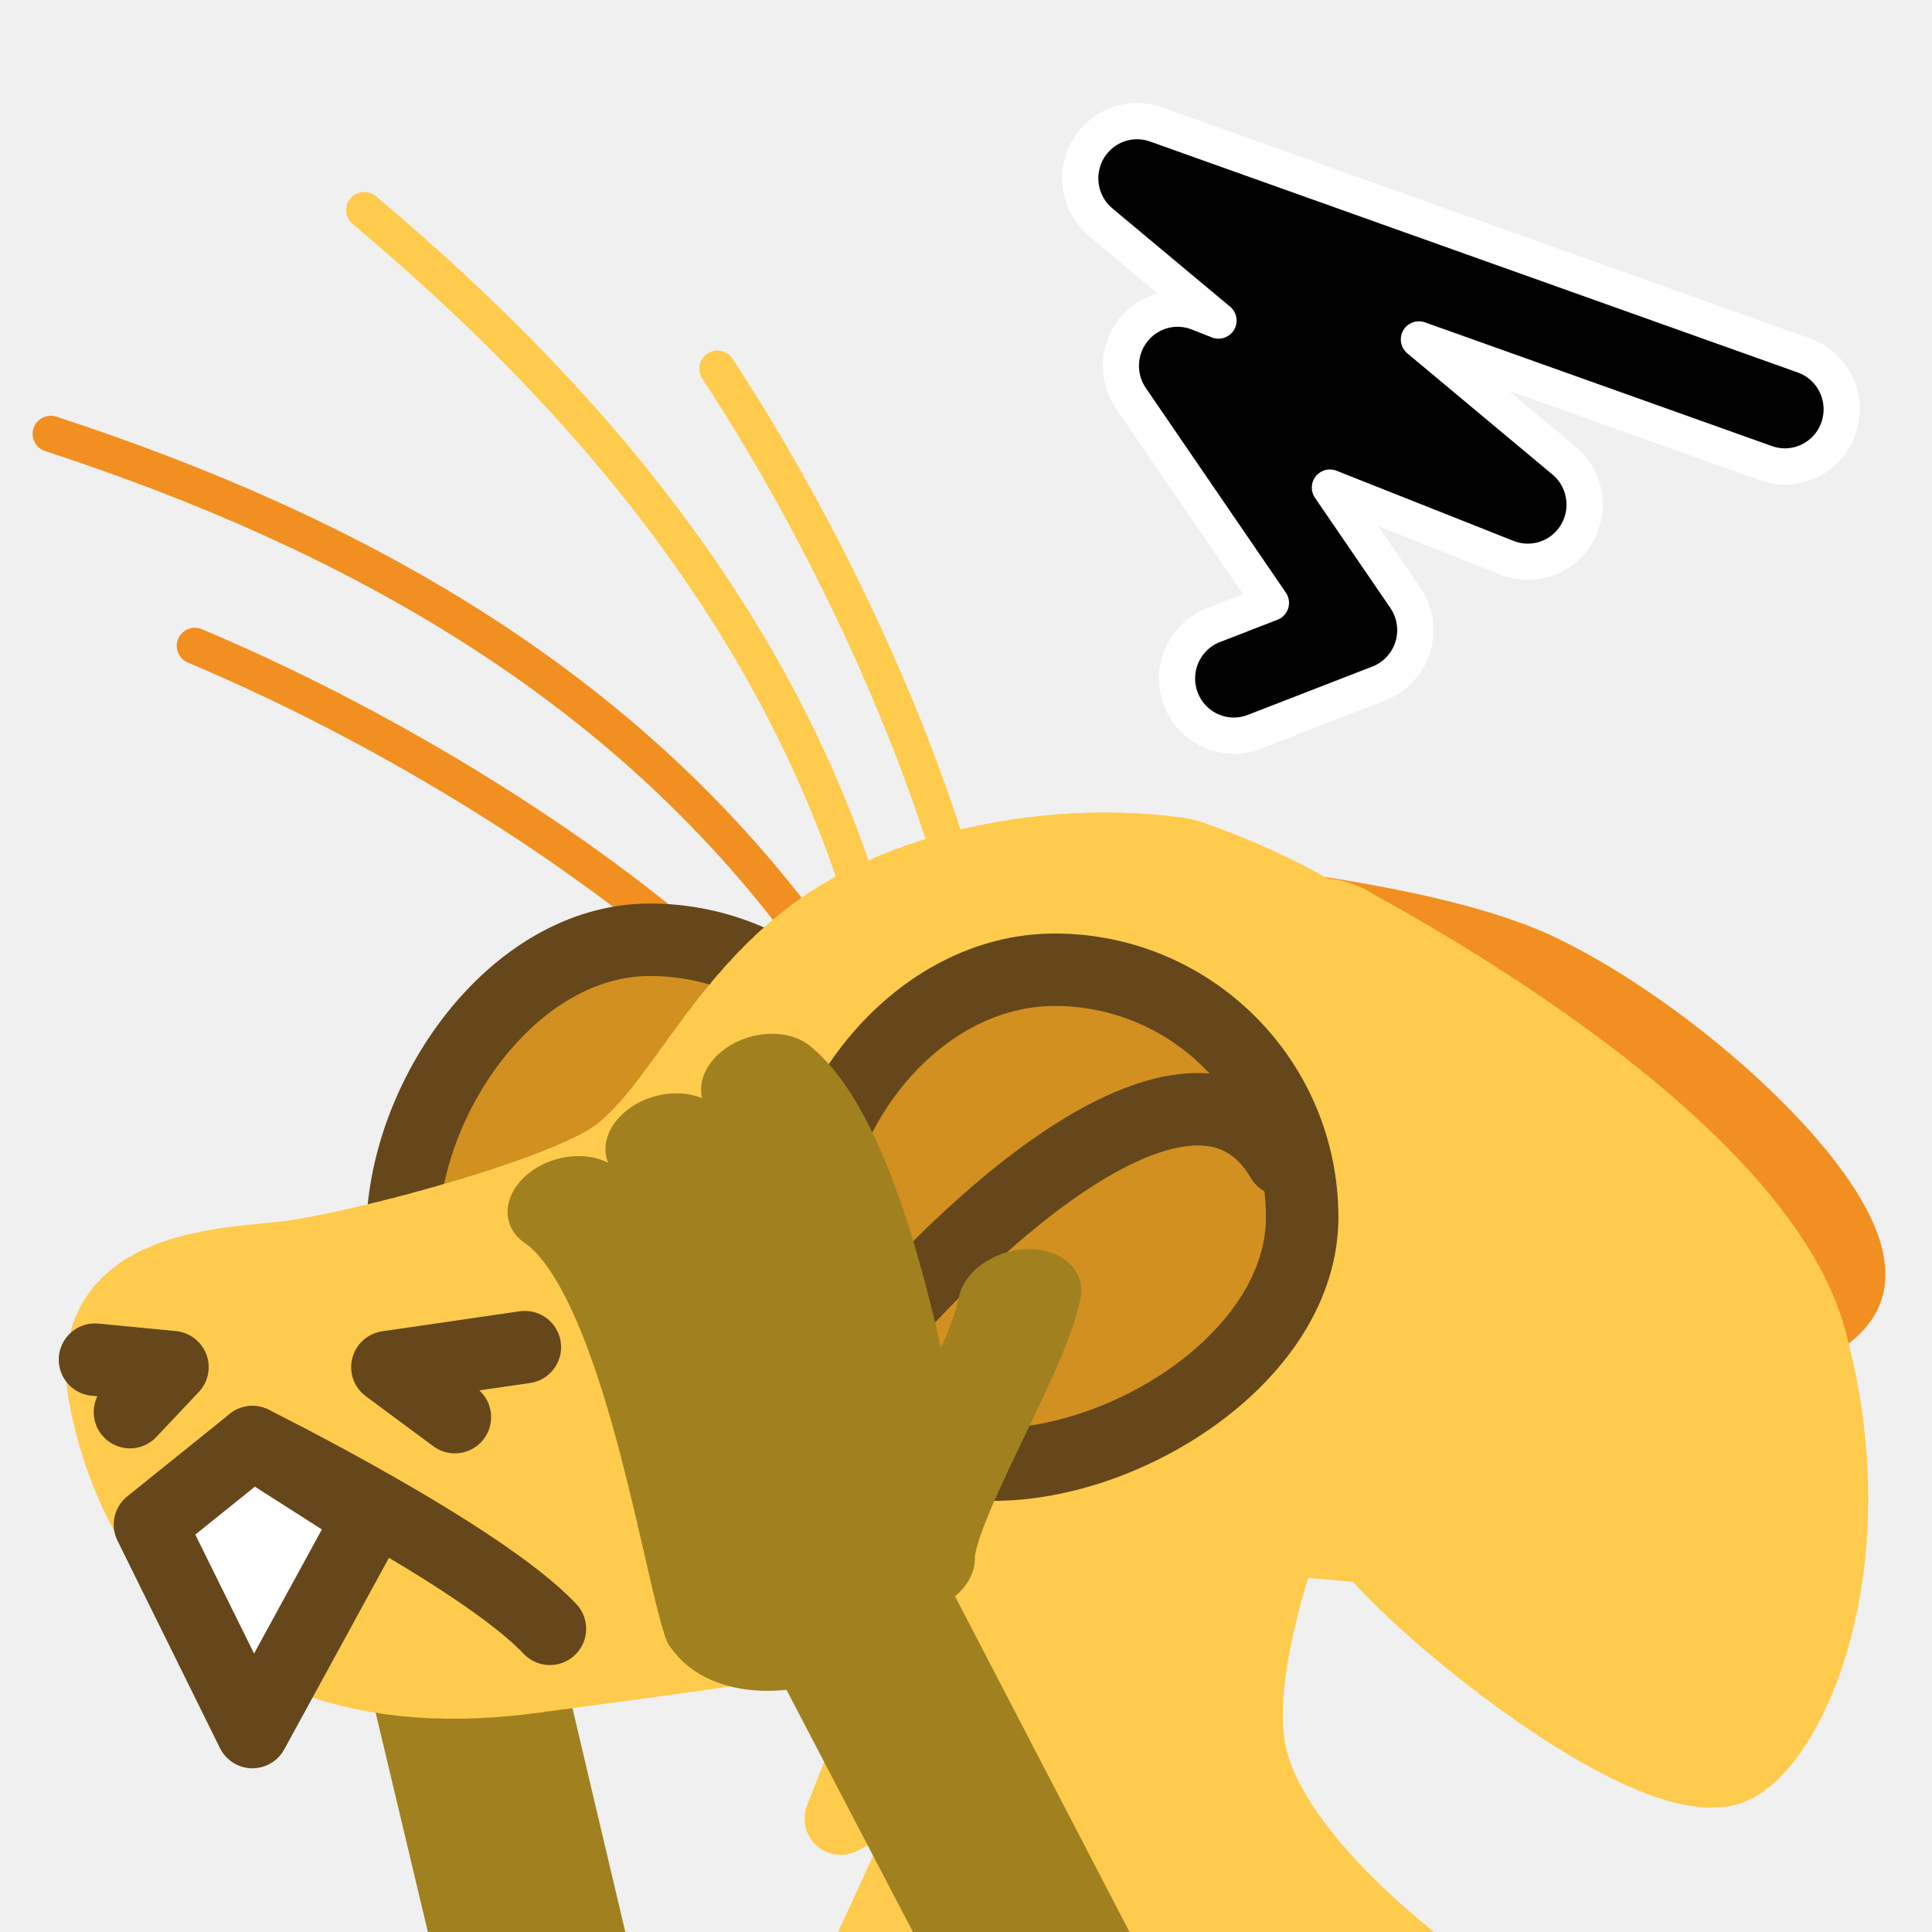
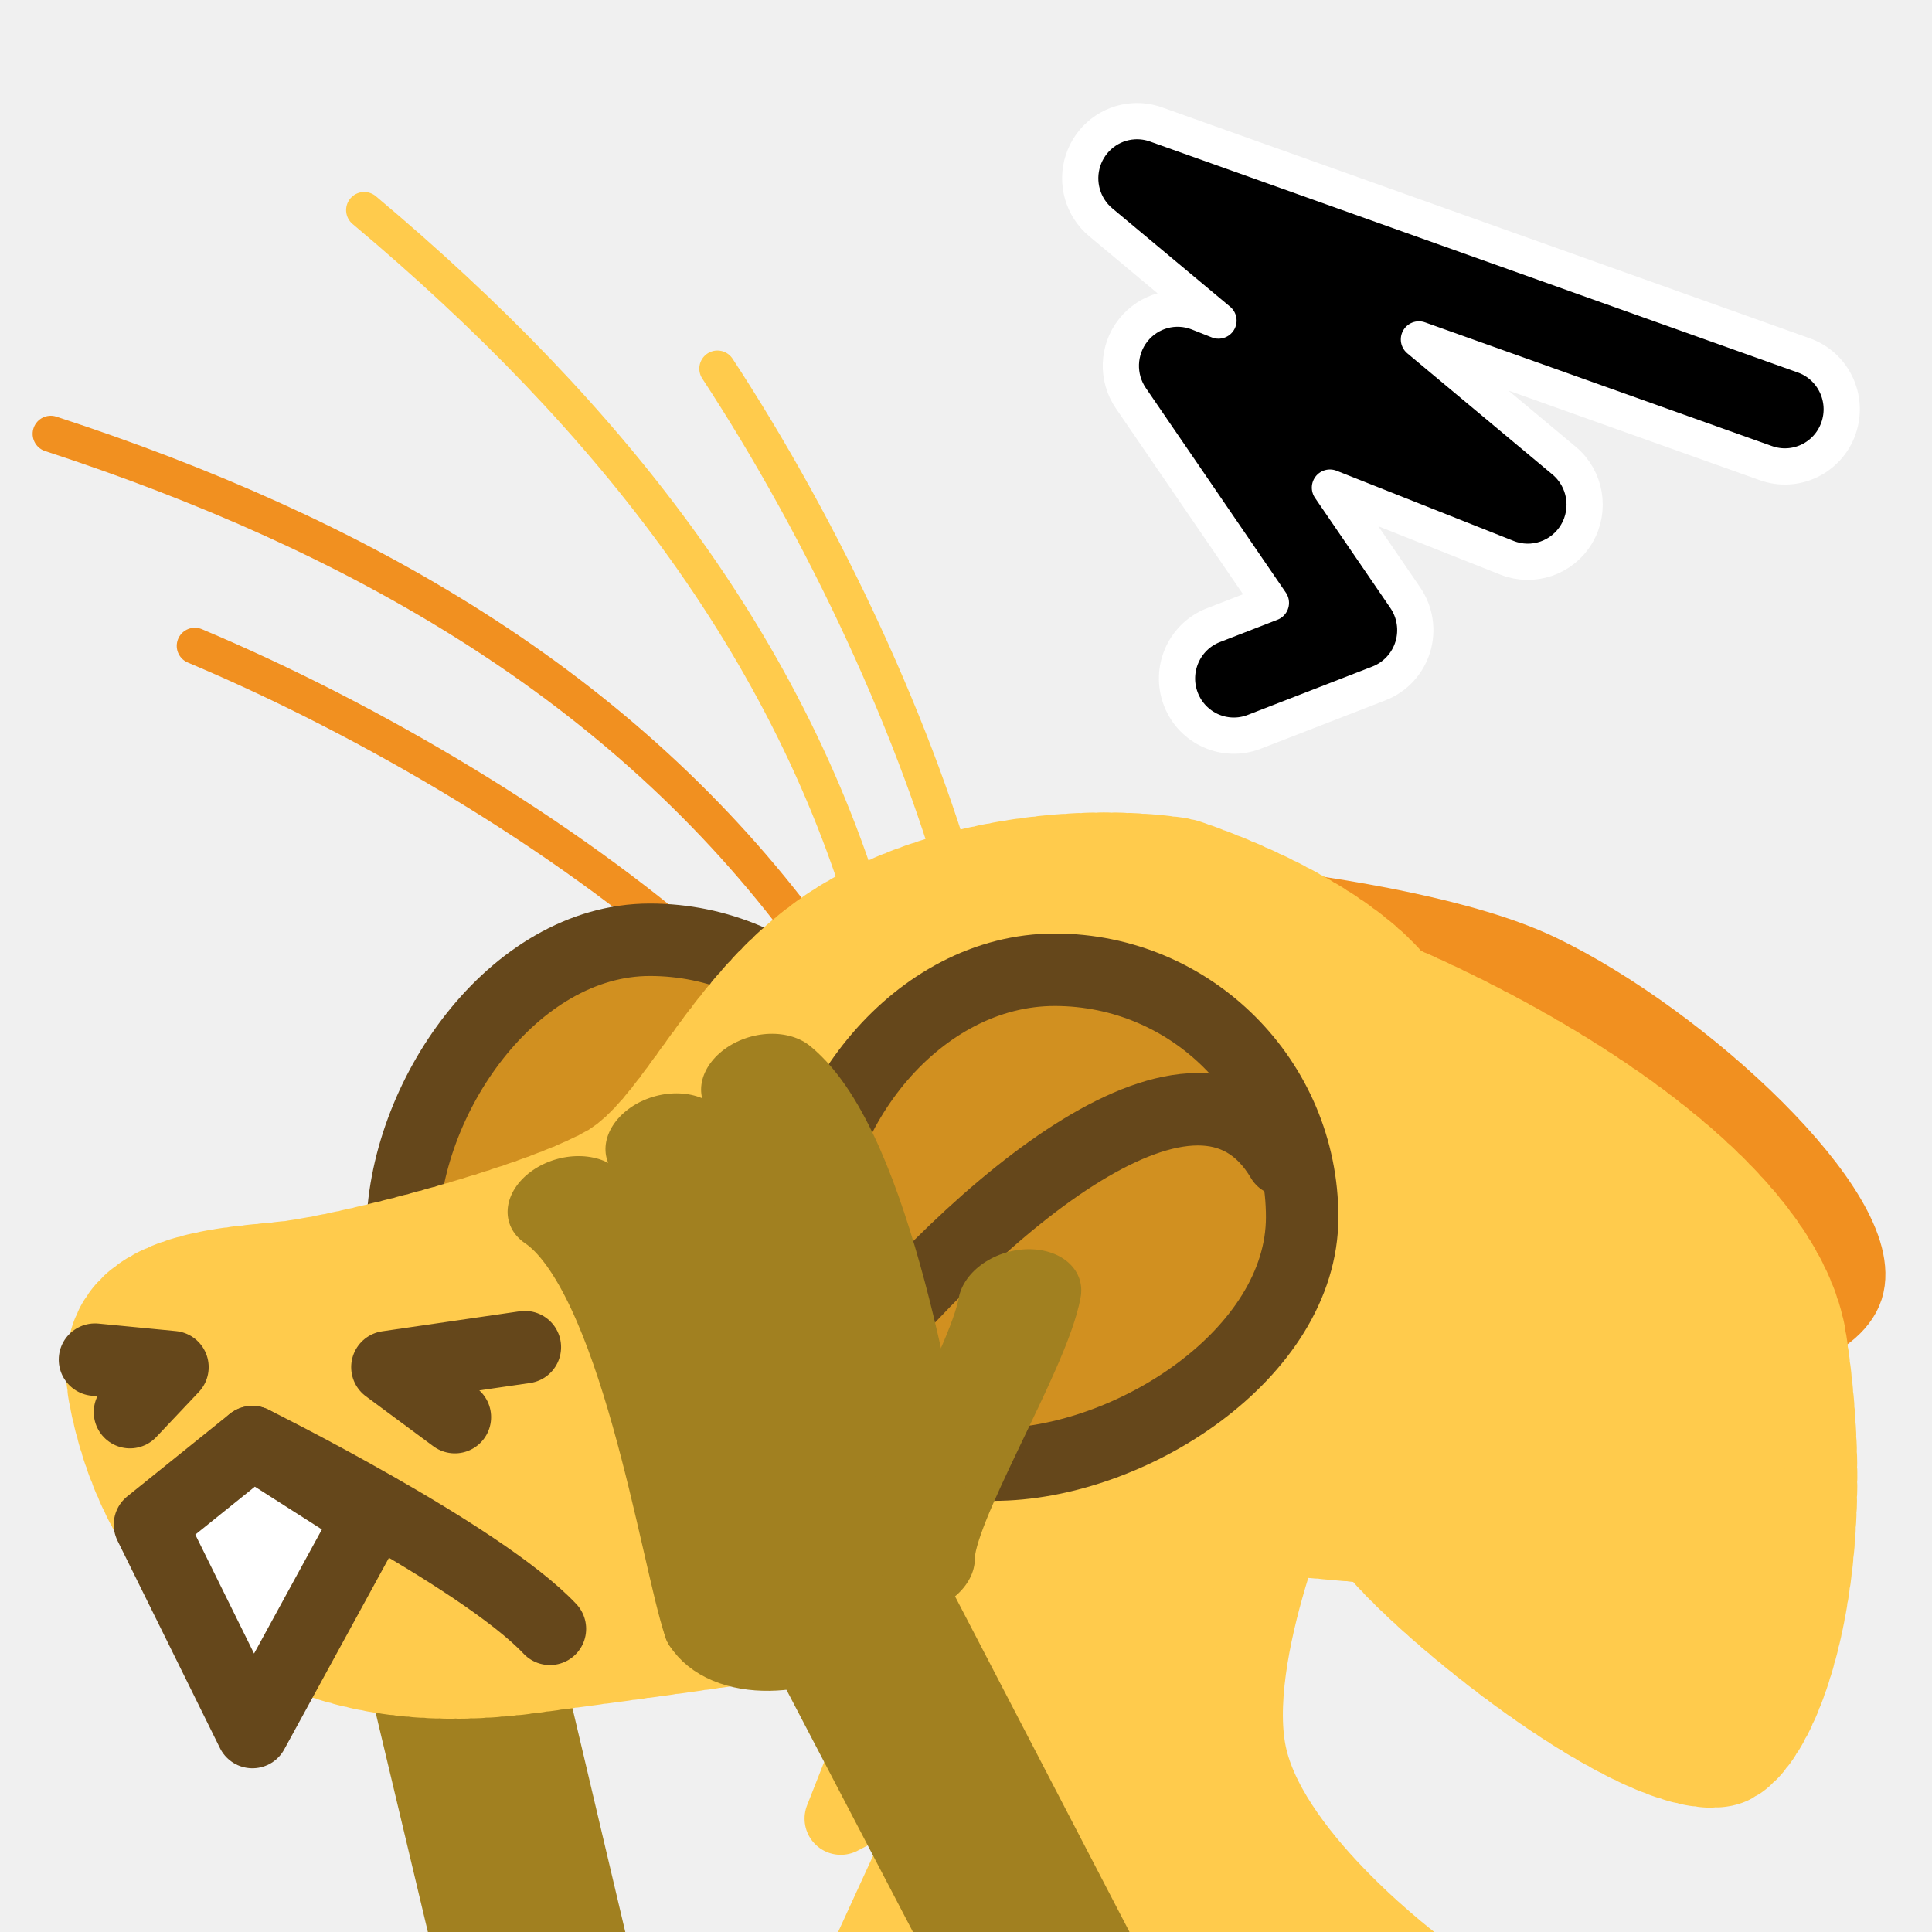
<svg xmlns="http://www.w3.org/2000/svg" version="1.1" id="svg824" width="1706.667" height="1706.667" viewBox="0 0 1706.667 1706.667">
  <defs id="defs828" />
  <g id="layer1" style="display:inline">
    <g id="g13569" transform="matrix(-0.2939734,-1.116577,-1.488995,0.241803,2794.591,1094.338)" style="display:inline;fill:none;fill-opacity:1;stroke:#888800;stroke-width:0.759;stroke-opacity:1">
      <path style="fill:none;fill-opacity:1;stroke:#a18020;stroke-width:72.91;stroke-linecap:round;stroke-linejoin:round;stroke-miterlimit:4;stroke-dasharray:none;stroke-opacity:1;paint-order:fill markers stroke;stop-color:#000000" d="m 399.133,1425.599 c -41.295,46.944 -195.314,157.443 -242.745,184.343" id="path13557" />
      <path style="display:inline;fill:none;fill-opacity:1;stroke:#a18020;stroke-width:72.91;stroke-linecap:round;stroke-linejoin:round;stroke-miterlimit:4;stroke-dasharray:none;stroke-opacity:1;paint-order:fill markers stroke;stop-color:#000000" d="m 316.471,1603.753 c -48.166,12.202 -163.927,1.928 -198.902,16.777" id="path13559" />
      <path style="fill:none;fill-opacity:1;stroke:#a18020;stroke-width:72.91;stroke-linecap:round;stroke-linejoin:round;stroke-miterlimit:4;stroke-dasharray:none;stroke-opacity:1;paint-order:fill markers stroke;stop-color:#000000" d="M 90.686,1573.982 C 136.141,1544.076 305.898,1447.475 338.545,1388.939" id="path13561" />
      <path style="fill:none;fill-opacity:1;stroke:#a18020;stroke-width:72.91;stroke-linecap:round;stroke-linejoin:round;stroke-miterlimit:4;stroke-dasharray:none;stroke-opacity:1;paint-order:fill markers stroke;stop-color:#000000" d="M 26.124,1545.427 C 66.802,1514.192 215.04,1429.805 250.822,1373.643" id="path13563" />
      <path style="fill:#a18020;fill-opacity:1;stroke:#a18020;stroke-width:72.91;stroke-linecap:round;stroke-linejoin:round;stroke-miterlimit:4;stroke-dasharray:none;stroke-opacity:1;paint-order:fill markers stroke;stop-color:#000000" d="m 156.388,1609.942 c 0,0 -45.236,34.017 -101.467,-6.419 -56.231,-40.436 -28.797,-58.096 -28.797,-58.096 l 130.264,64.516" id="path13565" />
      <path style="display:inline;fill:#a18020;fill-opacity:1;stroke:#a18020;stroke-width:64;stroke-linecap:round;stroke-linejoin:round;stroke-miterlimit:4;stroke-dasharray:none;stroke-opacity:1;paint-order:stroke fill markers;stop-color:#000000" d="m 90.686,1573.982 -447.035,8.796 2.128,48.502 493.875,-8.99 -48.968,-48.308" id="path13567" />
    </g>
    <path style="display:none;fill:#123456;stroke:#123456;stroke-width:64;stroke-linecap:round;stroke-linejoin:round;-inkscape-stroke:none;paint-order:fill markers stroke;stop-color:#000000" d="m 1298.031,865.098 c 70.798,131.454 185.382,239.025 198.706,401.828 -29.438,-19.135 -55.932,-14.719 -79.483,13.247 91.022,54.7 58.514,175.917 81.69,267.15 l -99.353,6.624 c 66.759,58.919 81.773,128.186 90.522,198.706 l -494.507,2.208 c -24.38,-41.481 23.115,-208.563 66.236,-227.044 0,0 3.379,-20.015 -75.353,-9.455 C 1015.23,1271.09 1172.184,1096.186 1298.031,865.098 Z" id="path3091" />
    <path style="opacity:1;fill:#ffcb4c;fill-opacity:1;stroke:#ffcb4c;stroke-width:64;stroke-linecap:round;stroke-linejoin:round;stroke-miterlimit:4;stroke-dasharray:none;stroke-dashoffset:0;stroke-opacity:1;paint-order:fill markers stroke;stop-color:#000000" d="m 848.093,1338.888 -105.376,267.609 103.413,-53.623 -94.756,206.489 503.097,-21.95 c 0,0 -127.607,-94.233 -149.202,-184.539 -21.595,-90.306 51.043,-253.25 51.043,-253.25 z" id="path3340" />
    <g id="g12988" style="display:inline">
      <path style="display:inline;fill:#f19020;fill-opacity:1;stroke:#f19020;stroke-width:64;stroke-linecap:round;stroke-miterlimit:4;stroke-dasharray:none;stroke-dashoffset:0;stroke-opacity:1;paint-order:fill markers stroke;stop-color:#000000" d="m 852.983,1058.849 c 0,0 154.084,87.588 332.806,125.656 196.613,41.879 425.214,18.896 445.957,-46.478 20.743,-65.374 -143.448,-219.774 -271.561,-281.078 -128.113,-61.304 -433.963,-74.246 -433.963,-74.246 z" id="path1640-1" />
      <path style="display:inline;fill:none;fill-opacity:1;stroke:#f19020;stroke-width:32;stroke-linecap:round;stroke-linejoin:round;stroke-miterlimit:4;stroke-dasharray:none;stroke-dashoffset:0;stroke-opacity:1;paint-order:fill markers stroke;stop-color:#000000" d="m 172.122,570.534 c 158.907,66.895 327.383,168.146 448.289,274.096" id="path6280-0-6" />
      <path style="display:inline;fill:none;fill-opacity:1;stroke:#f19020;stroke-width:32;stroke-linecap:round;stroke-linejoin:round;stroke-miterlimit:4;stroke-dasharray:none;stroke-dashoffset:0;stroke-opacity:1;paint-order:fill markers stroke;stop-color:#000000" d="M 44.824,383.27 C 315.676,471.77 549.681,604.997 712.231,824.965" id="path6280-3" />
      <g id="g12997">
        <path id="path1915-9" style="display:inline;fill:#d19020;fill-opacity:1;stroke:#65471b;stroke-width:64;stroke-linecap:round;stroke-linejoin:round;paint-order:fill markers stroke;stop-color:#000000" d="m 792.618,1048.728 c 10e-6,120.717 -155.86,218.577 -276.577,218.577 -120.717,0 -160.577,-55.86 -160.577,-176.577 0,-120.717 97.86,-260.577 218.577,-260.577 120.717,0 218.577,97.86 218.577,218.577 z" />
      </g>
      <path id="path1148" style="display:inline;opacity:1;fill:#ffcb4c;stroke:#ffcb4c;stroke-width:64;stroke-linecap:round;stroke-linejoin:round;stroke-miterlimit:4;stroke-dasharray:6.4, 6.4;stroke-dashoffset:0;stroke-opacity:1;paint-order:fill markers stroke;stop-color:#000000" d="m 1299.055,1153.559 c 0,0 -0.108,-10.821 -0.951,-28.418 -0.422,-8.799 -1.026,-19.291 -1.895,-30.973 -0.869,-11.681 -2,-24.552 -3.473,-38.105 -1.473,-13.553 -3.289,-27.788 -5.523,-42.201 -2.235,-14.413 -4.889,-29.005 -8.043,-43.268 -1.577,-7.131 -3.279,-14.182 -5.115,-21.086 -1.836,-6.904 -3.807,-13.662 -5.922,-20.213 -2.115,-6.551 -4.373,-12.892 -6.787,-18.963 -2.414,-6.071 -4.983,-11.87 -7.715,-17.334 -2.732,-5.464 -5.935,-10.786 -9.539,-15.961 -3.604,-5.175 -7.611,-10.205 -11.949,-15.084 -4.338,-4.879 -9.007,-9.609 -13.94,-14.186 -4.932,-4.576 -10.126,-8.999 -15.514,-13.266 -5.387,-4.266 -10.967,-8.375 -16.67,-12.324 -5.703,-3.949 -11.53,-7.738 -17.41,-11.363 -11.761,-7.251 -23.737,-13.847 -35.371,-19.76 -11.634,-5.913 -22.926,-11.142 -33.32,-15.66 -10.395,-4.519 -19.891,-8.326 -27.934,-11.395 -16.085,-6.137 -26.354,-9.318 -26.354,-9.318 -106.831,-15.988 -232.175,6.969 -312.625,60.014 -101.267,66.77 -136.887,176.629 -198.707,211.955 -61.82,35.325 -225.2,77.273 -280.396,83.897 -55.196,6.623 -183.25,6.625 -161.172,123.641 22.078,117.016 112.599,282.605 377.541,247.279 264.942,-35.326 313.515,-44.157 536.508,-88.314 22.897,-4.534 53.848,-18.32 86.828,-36.947 l 291.93,26.041 -170.985,-112.724 c 5.358,-4.84 10.6,-9.718 15.633,-14.637 l 220.135,-11.742 -162.94,-60.301 c 3.481,-6.554 6.481,-13.021 8.627,-19.307 1.052,-3.082 2.033,-6.627 3.047,-9.977 z" />
      <path style="display:none;fill:#123456;stroke:#123456;stroke-width:64;stroke-linecap:round;stroke-linejoin:round;-inkscape-stroke:none;paint-order:fill markers stroke;stop-color:#000000" d="M 880.931,744.045 C 763.916,771.643 622.613,916.257 622.613,916.257 620.953,833.211 611.28,749.437 735.213,677.809 c -124.695,-7.457 -249.288,-15.117 -408.452,46.365 0,0 303.226,-263.622 490.142,-280.397 172.212,-15.455 264.942,37.533 264.942,37.533 -0.192,-45.683 -31.458,-88.259 -90.522,-128.055 0,0 271.854,110.267 333.385,194.291 137.449,187.694 119.251,408.219 119.251,408.219 L 1109.659,750.266 c 0,0 -111.711,-33.819 -228.727,-6.221 z" id="path1637" />
      <g id="g13003">
        <path style="opacity:1;fill:none;fill-opacity:1;stroke:#65471b;stroke-width:64;stroke-linecap:round;stroke-linejoin:round;stroke-miterlimit:4;stroke-dasharray:none;stroke-opacity:1;paint-order:stroke fill markers;stop-color:#000000" d="m 222.993,1273.928 c 0,0 201.287,99.746 262.786,164.929" id="path10022" />
        <path style="opacity:1;fill:none;fill-opacity:1;stroke:#65471b;stroke-width:64;stroke-linecap:round;stroke-linejoin:round;stroke-miterlimit:4;stroke-dasharray:none;stroke-dashoffset:0;stroke-opacity:1;paint-order:fill markers stroke;stop-color:#000000" d="m 83.898,1201.07 68.443,6.623 -37.533,39.741" id="path2163" />
        <path style="opacity:1;fill:none;fill-opacity:1;stroke:#65471b;stroke-width:64;stroke-linecap:round;stroke-linejoin:round;stroke-miterlimit:4;stroke-dasharray:none;stroke-dashoffset:0;stroke-opacity:1;paint-order:fill markers stroke;stop-color:#000000" d="m 401.828,1251.85 -59.612,-44.157 121.432,-17.663" id="path2198" />
        <path style="opacity:1;fill:#ffffff;fill-opacity:1;stroke:#65471b;stroke-width:64;stroke-linecap:round;stroke-linejoin:round;stroke-miterlimit:4;stroke-dasharray:none;stroke-dashoffset:0;stroke-opacity:1;paint-order:fill markers stroke;stop-color:#000000" d="m 222.993,1530.039 -90.522,-183.251 90.522,-72.859 103.769,66.235 z" id="path2202" />
      </g>
-       <path id="path13483-6" style="display:inline;fill:#ffcb4c;stroke:#ffcb4c;stroke-width:64;stroke-linecap:round;stroke-linejoin:round;stroke-miterlimit:4;stroke-dasharray:6.4, 6.4;stroke-dashoffset:0;stroke-opacity:1;paint-order:fill markers stroke;stop-color:#000000" d="m 1523.884,1563.697 c -77.765,16.436 -276.139,-146.914 -315.454,-200.612 -35.003,-47.81 -136.078,-165.435 -164.776,-198.757 -83.626,-194.699 70.106,-403.069 152.259,-347.417 111.904,61.042 362.065,214.301 403.305,366.528 56.462,208.417 -24.905,369.599 -75.334,380.258 z" />
+       <path id="path13483-6" style="display:inline;fill:#ffcb4c;stroke:#ffcb4c;stroke-width:64;stroke-linecap:round;stroke-linejoin:round;stroke-miterlimit:4;stroke-dasharray:6.4, 6.4;stroke-dashoffset:0;stroke-opacity:1;paint-order:fill markers stroke;stop-color:#000000" d="m 1523.884,1563.697 c -77.765,16.436 -276.139,-146.914 -315.454,-200.612 -35.003,-47.81 -223.505,-160.751 -252.202,-194.073 -83.626,-194.699 70.106,-403.07 152.259,-347.417 134.096,31.453 464.466,189.651 490.731,361.844 32.561,213.461 -24.905,369.599 -75.334,380.258 z" />
      <g id="g12993">
        <path style="opacity:1;fill:#65471b;fill-opacity:1;stroke:#65471b;stroke-width:64;stroke-linecap:round;stroke-linejoin:round;stroke-miterlimit:4;stroke-dasharray:none;stroke-dashoffset:0;stroke-opacity:1;paint-order:fill markers stroke;stop-color:#000000" d="m 661.976,1226.049 53.367,-115.501 86.531,168.711 z" id="path7852" />
        <path id="path1915" style="opacity:1;fill:#d19020;fill-opacity:1;stroke:#65471b;stroke-width:64;stroke-linecap:round;stroke-linejoin:round;paint-order:fill markers stroke;stop-color:#000000" d="m 1150.289,1075.222 c 0,120.717 -151.86,218.577 -272.577,218.577 -120.717,0 -164.577,-71.86 -164.577,-192.577 -2e-5,-120.717 97.86,-244.577 218.577,-244.577 120.717,-2e-5 218.577,97.86 218.577,218.577 z" />
        <path style="opacity:1;fill:none;fill-opacity:1;stroke:#65471b;stroke-width:64;stroke-linecap:round;stroke-linejoin:round;stroke-miterlimit:4;stroke-dasharray:none;stroke-opacity:1;paint-order:stroke fill markers;stop-color:#000000" d="m 739.629,1218.732 c 126.151,-156.154 319.093,-319.887 392.997,-194.291" id="path1276" />
      </g>
      <path style="opacity:1;fill:none;fill-opacity:1;stroke:#ffcb4c;stroke-width:32;stroke-linecap:round;stroke-linejoin:round;stroke-miterlimit:4;stroke-dasharray:none;stroke-dashoffset:0;stroke-opacity:1;paint-order:fill markers stroke;stop-color:#000000" d="M 321.735,185.592 C 539.991,368.778 707.372,579.709 776.087,844.448" id="path6280" />
      <path style="display:inline;fill:none;fill-opacity:1;stroke:#ffcb4c;stroke-width:32;stroke-linecap:round;stroke-linejoin:round;stroke-miterlimit:4;stroke-dasharray:none;stroke-dashoffset:0;stroke-opacity:1;paint-order:fill markers stroke;stop-color:#000000" d="m 633.748,325.643 c 94.507,144.204 177.775,322.255 218.951,477.652" id="path6280-0" />
    </g>
    <g id="layer2-8" transform="matrix(-0.5586254,-1.010496,-1.384343,0.599306,2925.274,529.9614)" style="display:inline;fill:none;fill-opacity:1;stroke:#888800;stroke-width:0.759;stroke-opacity:1">
      <path style="fill:none;fill-opacity:1;stroke:#a18020;stroke-width:72.91;stroke-linecap:round;stroke-linejoin:round;stroke-miterlimit:4;stroke-dasharray:none;stroke-opacity:1;paint-order:fill markers stroke;stop-color:#000000" d="m 438.106,1449.632 c -77.703,-24.863 -293.753,33.144 -348.611,47.521" id="path20257" />
      <path style="display:inline;fill:none;fill-opacity:1;stroke:#a18020;stroke-width:72.91;stroke-linecap:round;stroke-linejoin:round;stroke-miterlimit:4;stroke-dasharray:none;stroke-opacity:1;paint-order:fill markers stroke;stop-color:#000000" d="M 207.683,1378.645 C 166.441,1402.522 86.516,1496.193 50.836,1509.855" id="path20257-3" />
      <path style="fill:none;fill-opacity:1;stroke:#a18020;stroke-width:72.91;stroke-linecap:round;stroke-linejoin:round;stroke-miterlimit:4;stroke-dasharray:none;stroke-opacity:1;paint-order:fill markers stroke;stop-color:#000000" d="m 83.585,1562.01 c 56.523,-11.244 265.651,-60.859 341.713,-46.191" id="path20259" />
      <path style="fill:none;fill-opacity:1;stroke:#a18020;stroke-width:72.91;stroke-linecap:round;stroke-linejoin:round;stroke-miterlimit:4;stroke-dasharray:none;stroke-opacity:1;paint-order:fill markers stroke;stop-color:#000000" d="m 71.289,1621.58 c 54.863,-7.319 268.285,-67.342 339.629,-37.493" id="path20261" />
      <path style="fill:#a18020;fill-opacity:1;stroke:#a18020;stroke-width:72.91;stroke-linecap:round;stroke-linejoin:round;stroke-miterlimit:4;stroke-dasharray:none;stroke-opacity:1;paint-order:fill markers stroke;stop-color:#000000" d="m 89.494,1497.152 c 0,0 -38.994,8.32 -56.135,70.016 -5.556,19.998 6.402,52.79 37.929,54.411 l 18.206,-124.427" id="path20376" />
      <path style="display:inline;fill:#a18020;fill-opacity:1;stroke:#a18020;stroke-width:64;stroke-linecap:round;stroke-linejoin:round;stroke-miterlimit:4;stroke-dasharray:none;stroke-opacity:1;paint-order:stroke fill markers;stop-color:#000000" d="m 71.185,1527.864 -447.035,8.796 2.128,48.502 493.875,-8.99 -48.968,-48.308" id="path7062" />
    </g>
    <path style="color:#000000;display:inline;fill:#000000;stroke:#ffffff;stroke-width:32;stroke-linecap:round;stroke-linejoin:round;stroke-miterlimit:4;stroke-dasharray:none;paint-order:fill markers stroke" d="m 1001.475,107.105 a 50.172,50.483 0 0 1 19.658,2.804 l 572.367,204.071 a 50.167,50.478 0 0 1 30.531,64.438 50.167,50.478 0 0 1 -64.041,30.72 L 1253.43,299.838 1381.708,406.94 a 50.172,50.483 0 0 1 -50.424,85.81 l -156.465,-62.025 66.567,97.268 a 50.172,50.483 0 0 1 -23.268,75.726 l -110.153,42.742 a 50.167,50.478 0 0 1 -64.858,-28.936 50.167,50.478 0 0 1 28.758,-65.26 l 50.816,-19.718 -123.715,-180.779 a 50.172,50.483 0 0 1 59.708,-75.594 l 17.698,7.015 -104.027,-86.854 a 50.172,50.483 0 0 1 29.131,-89.23 z" id="path11435" />
  </g>
</svg>
